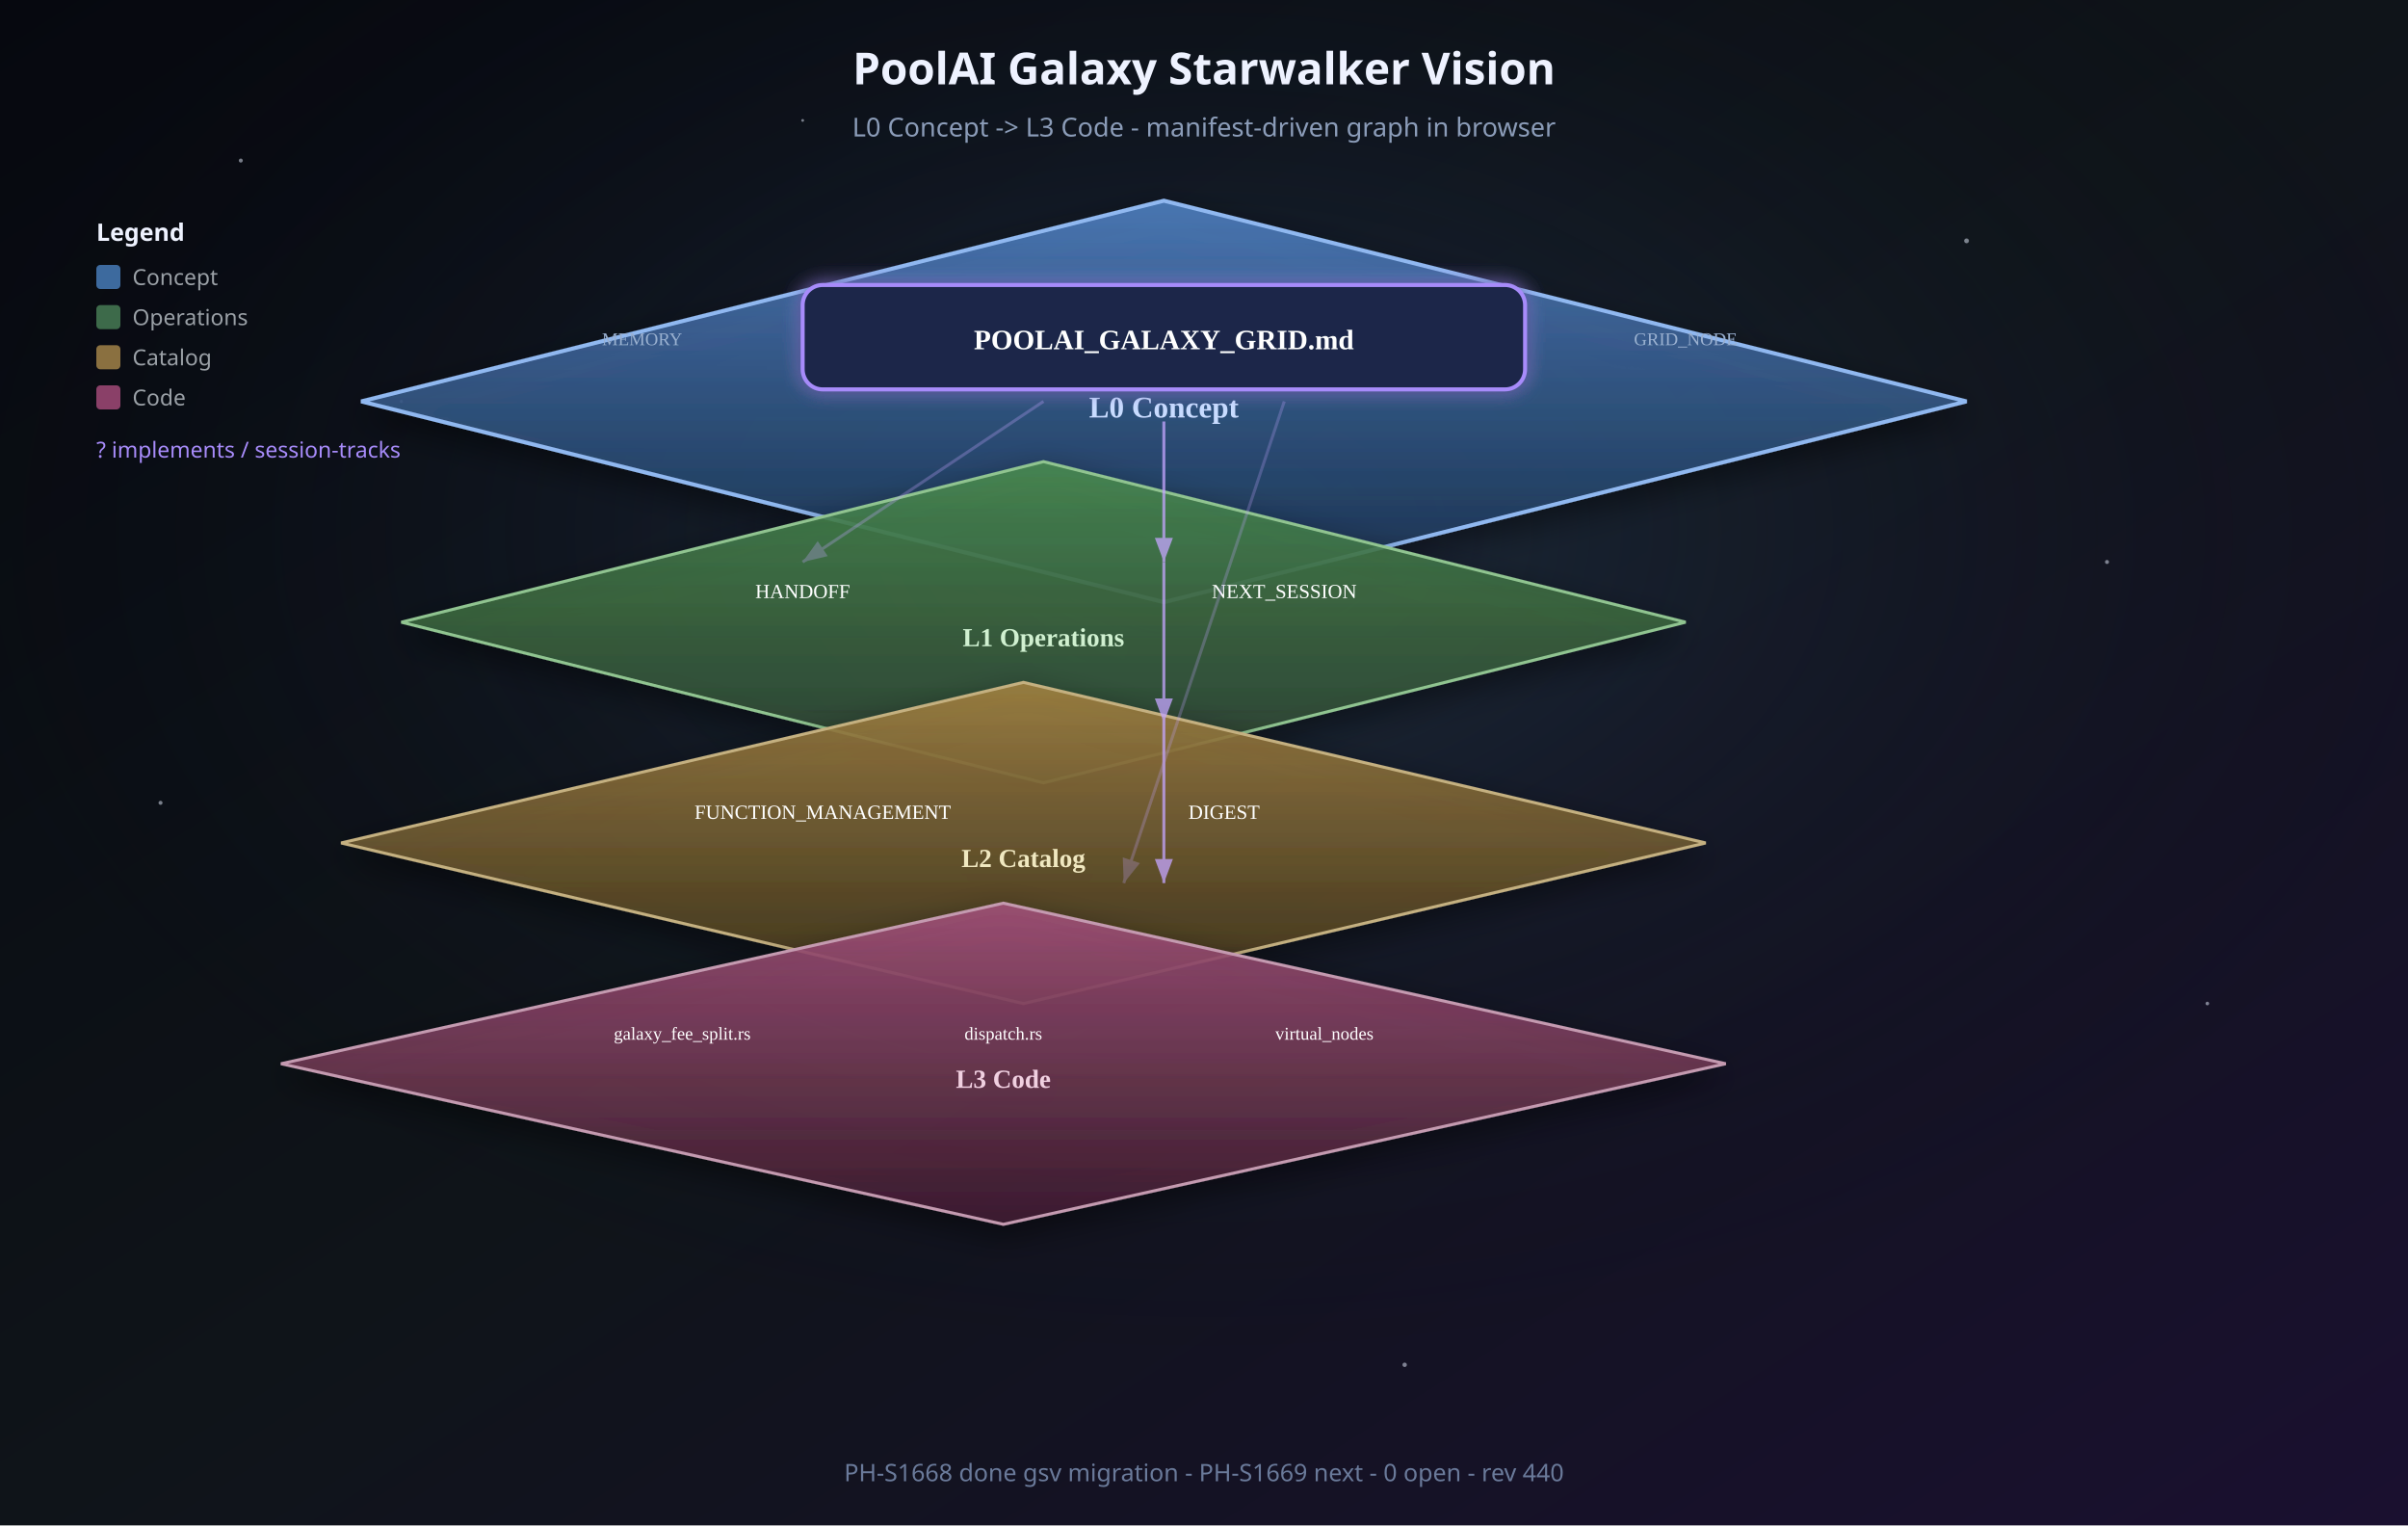
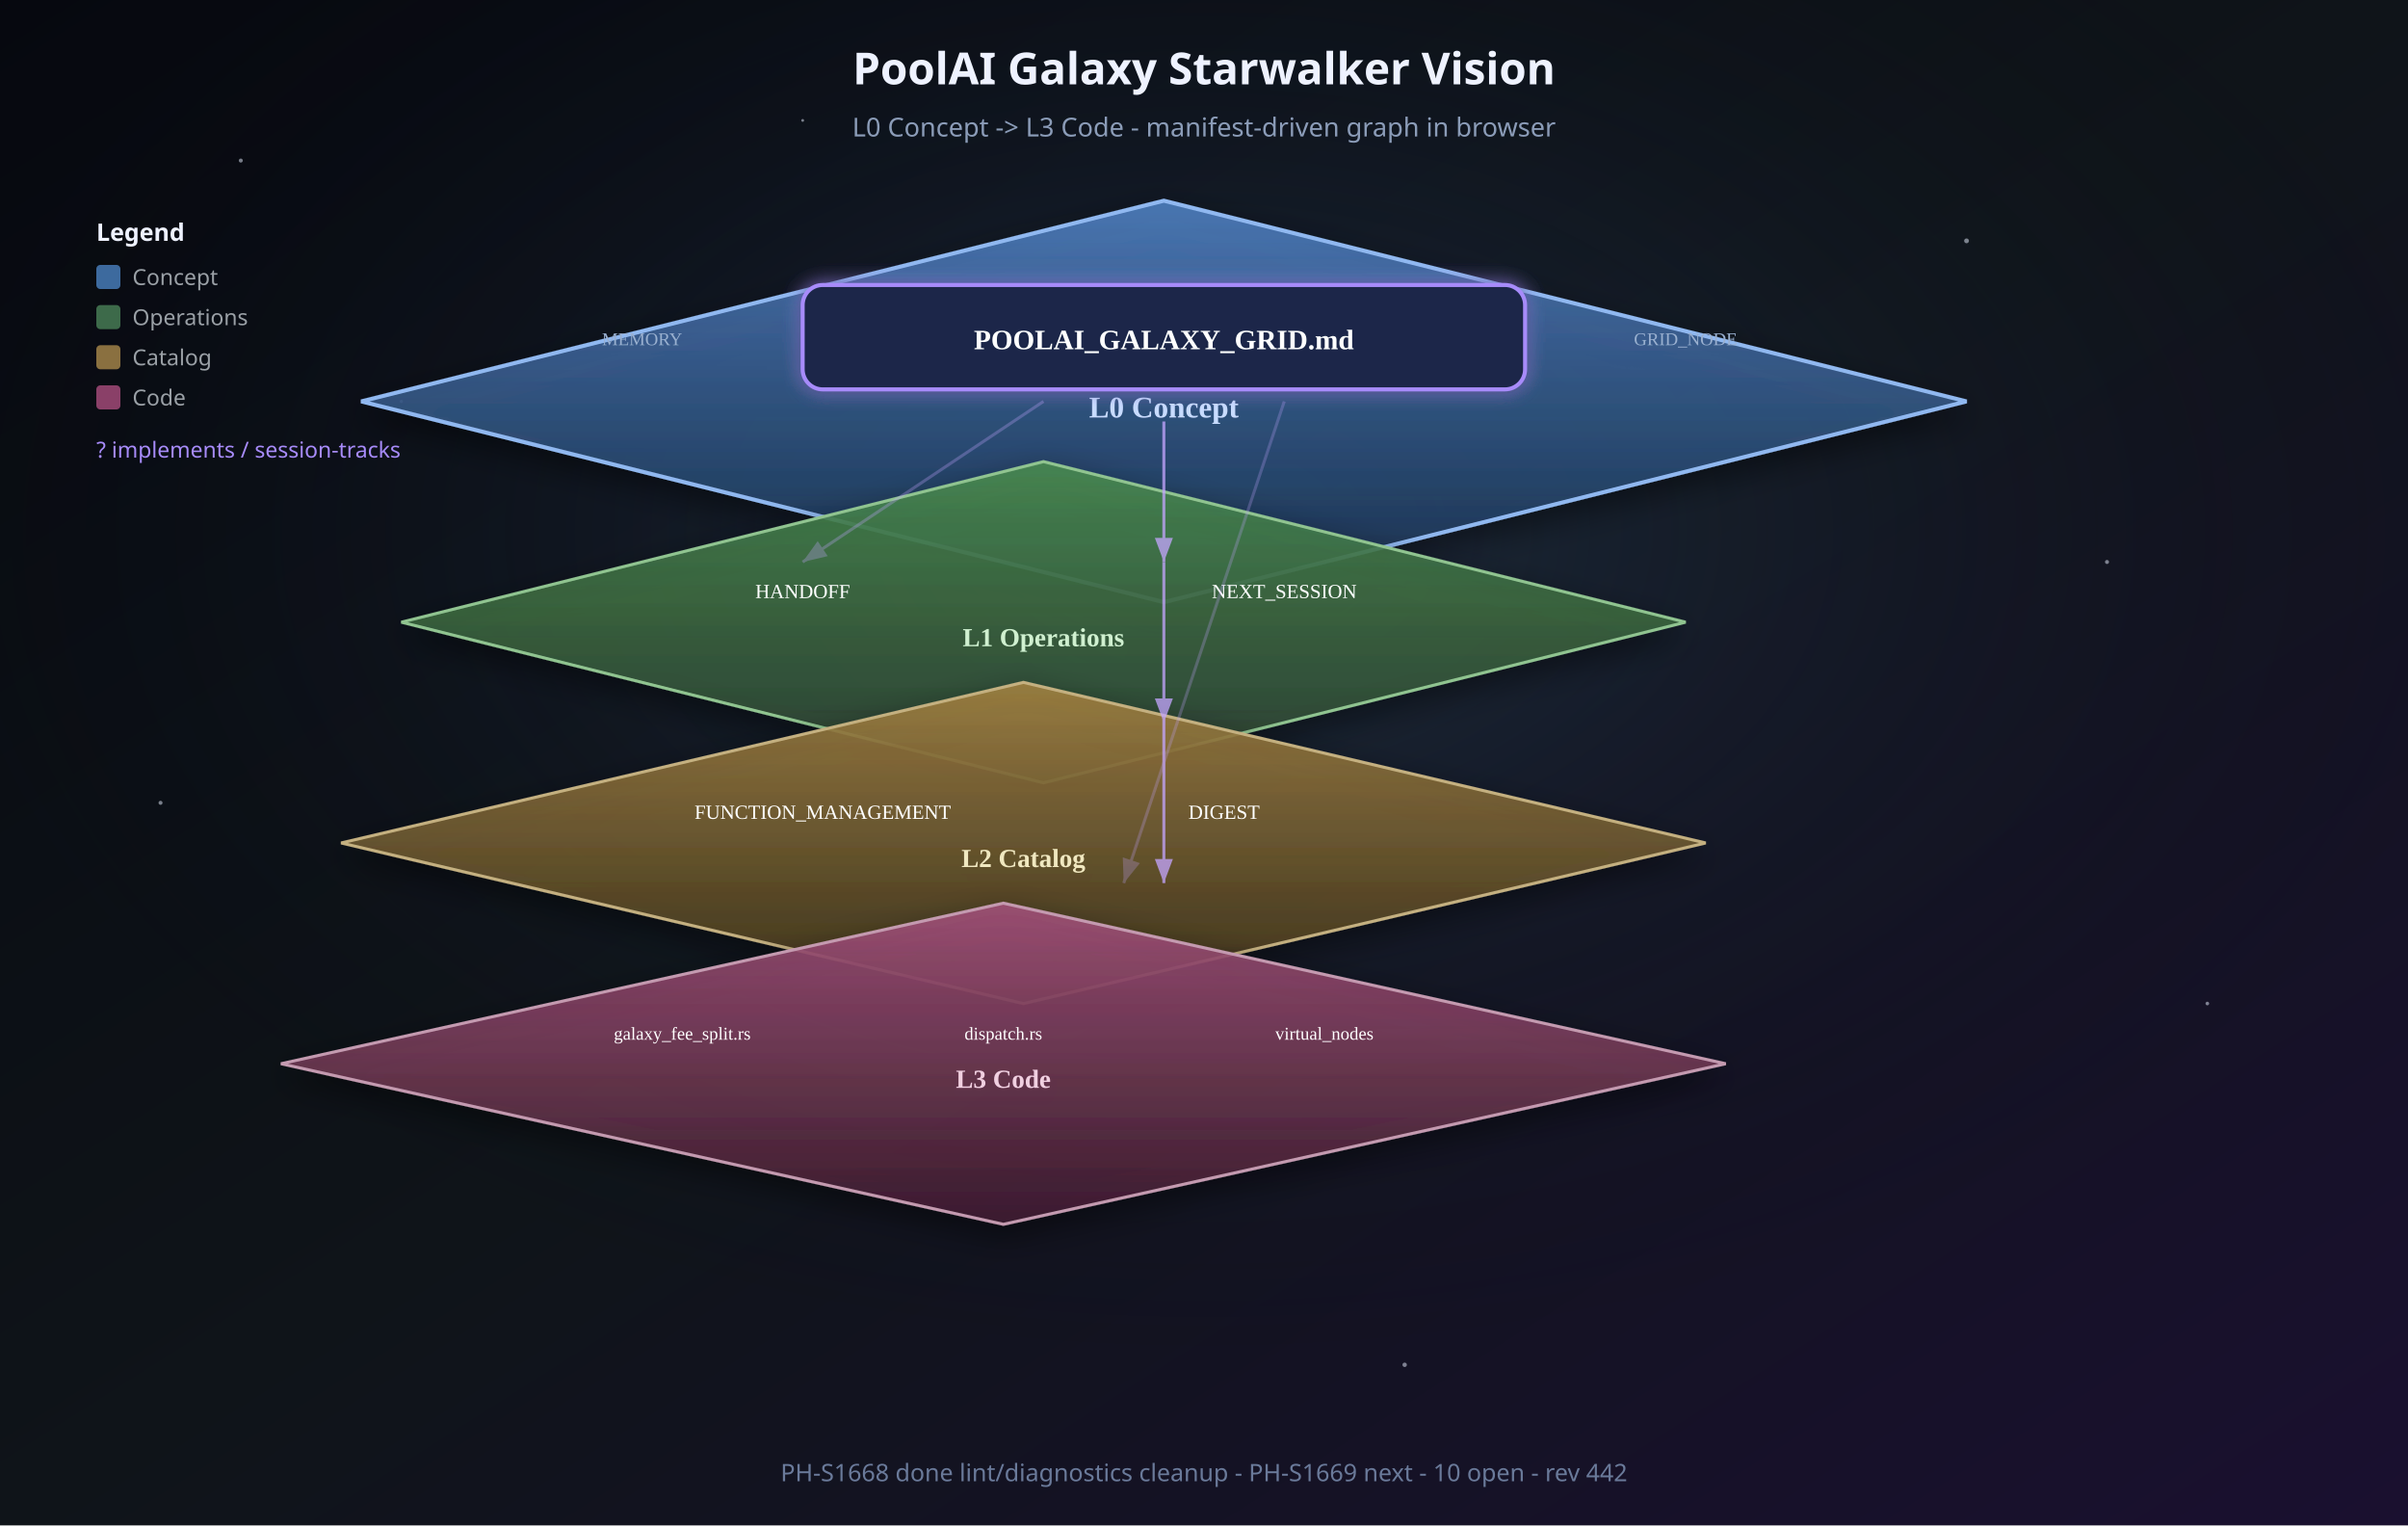
<svg xmlns="http://www.w3.org/2000/svg" viewBox="0 0 1200 760" role="img" aria-labelledby="title desc">
  <defs>
    <linearGradient id="bg" x1="0%" y1="0%" x2="100%" y2="100%">
      <stop offset="0%" stop-color="#06080f" />
      <stop offset="50%" stop-color="#0f1419" />
      <stop offset="100%" stop-color="#1a1030" />
    </linearGradient>
    <radialGradient id="nebula" cx="50%" cy="35%" r="55%">
      <stop offset="0%" stop-color="#3d5a8a" stop-opacity="0.35" />
      <stop offset="100%" stop-color="#06080f" stop-opacity="0" />
    </radialGradient>
    <linearGradient id="planeL0" x1="0%" y1="0%" x2="0%" y2="100%">
      <stop offset="0%" stop-color="#4a7ab8" stop-opacity="0.95" />
      <stop offset="100%" stop-color="#1e3350" stop-opacity="0.85" />
    </linearGradient>
    <linearGradient id="planeL1" x1="0%" y1="0%" x2="0%" y2="100%">
      <stop offset="0%" stop-color="#4a8a50" stop-opacity="0.9" />
      <stop offset="100%" stop-color="#2a4030" stop-opacity="0.85" />
    </linearGradient>
    <linearGradient id="planeL2" x1="0%" y1="0%" x2="0%" y2="100%">
      <stop offset="0%" stop-color="#a08040" stop-opacity="0.9" />
      <stop offset="100%" stop-color="#403520" stop-opacity="0.85" />
    </linearGradient>
    <linearGradient id="planeL3" x1="0%" y1="0%" x2="0%" y2="100%">
      <stop offset="0%" stop-color="#a05078" stop-opacity="0.9" />
      <stop offset="100%" stop-color="#402030" stop-opacity="0.85" />
    </linearGradient>
    <filter id="shadow" x="-30%" y="-30%" width="160%" height="160%">
      <feDropShadow dx="0" dy="6" stdDeviation="8" flood-color="#000" flood-opacity="0.5" />
    </filter>
    <filter id="glow" x="-50%" y="-50%" width="200%" height="200%">
      <feGaussianBlur stdDeviation="4" result="b" />
      <feMerge>
        <feMergeNode in="b" />
        <feMergeNode in="SourceGraphic" />
      </feMerge>
    </filter>
    <marker id="arrow" markerWidth="10" markerHeight="10" refX="8" refY="3" orient="auto">
      <path d="M0,0 L8,3 L0,6 Z" fill="#c4a5ff" />
    </marker>
  </defs>
  <rect width="1200" height="760" fill="url(#bg)" />
  <rect width="1200" height="760" fill="url(#nebula)" />
  <g fill="#e8f0ff" opacity="0.5">
    <circle cx="120" cy="80" r="1" />
    <circle cx="980" cy="120" r="1.2" />
    <circle cx="200" cy="200" r="0.8" />
    <circle cx="1050" cy="280" r="1" />
    <circle cx="80" cy="400" r="1" />
    <circle cx="1100" cy="500" r="0.9" />
    <circle cx="400" cy="60" r="0.7" />
    <circle cx="700" cy="680" r="1.1" />
  </g>
  <text x="600" y="42" text-anchor="middle" fill="#eef2ff" font-family="Segoe UI, system-ui, sans-serif" font-size="22" font-weight="600">PoolAI Galaxy Starwalker Vision</text>
  <text x="600" y="68" text-anchor="middle" fill="#8b9cb8" font-family="Segoe UI, system-ui, sans-serif" font-size="13">L0 Concept -&gt; L3 Code - manifest-driven graph in browser</text>
  <g transform="translate(180, 100)" filter="url(#shadow)">
    <path d="M0 100 L400 0 L800 100 L400 200 Z" fill="url(#planeL0)" stroke="#90b8f0" stroke-width="2" />
    <text x="400" y="108" text-anchor="middle" fill="#c8dcff" font-size="15" font-weight="700">L0 Concept</text>
    <g filter="url(#glow)">
      <rect x="220" y="42" width="360" height="52" rx="10" fill="#1a2848" stroke="#a78bfa" stroke-width="2" />
      <text x="400" y="74" text-anchor="middle" fill="#fff" font-size="14" font-weight="700">POOLAI_GALAXY_GRID.md</text>
    </g>
    <text x="140" y="72" text-anchor="middle" fill="#9ab0d0" font-size="9">MEMORY</text>
    <text x="660" y="72" text-anchor="middle" fill="#9ab0d0" font-size="9">GRID_NODE</text>
  </g>
  <g transform="translate(200, 230)" filter="url(#shadow)">
    <path d="M0 80 L320 0 L640 80 L320 160 Z" fill="url(#planeL1)" stroke="#90c490" stroke-width="1.5" />
    <text x="320" y="92" text-anchor="middle" fill="#d0f0d0" font-size="13" font-weight="600">L1 Operations</text>
    <text x="200" y="68" text-anchor="middle" fill="#fff" font-size="10">HANDOFF</text>
    <text x="440" y="68" text-anchor="middle" fill="#fff" font-size="10">NEXT_SESSION</text>
  </g>
  <g transform="translate(170, 340)" filter="url(#shadow)">
    <path d="M0 80 L340 0 L680 80 L340 160 Z" fill="url(#planeL2)" stroke="#c4b080" stroke-width="1.5" />
    <text x="340" y="92" text-anchor="middle" fill="#f0e8c0" font-size="13" font-weight="600">L2 Catalog</text>
    <text x="240" y="68" text-anchor="middle" fill="#fff" font-size="10">FUNCTION_MANAGEMENT</text>
    <text x="440" y="68" text-anchor="middle" fill="#fff" font-size="10">DIGEST</text>
  </g>
  <g transform="translate(140, 450)" filter="url(#shadow)">
    <path d="M0 80 L360 0 L720 80 L360 160 Z" fill="url(#planeL3)" stroke="#c49ab0" stroke-width="1.5" />
    <text x="360" y="92" text-anchor="middle" fill="#f0d0e0" font-size="13" font-weight="600">L3 Code</text>
    <text x="200" y="68" text-anchor="middle" fill="#fff" font-size="9">galaxy_fee_split.rs</text>
    <text x="360" y="68" text-anchor="middle" fill="#fff" font-size="9">dispatch.rs</text>
    <text x="520" y="68" text-anchor="middle" fill="#fff" font-size="9">virtual_nodes</text>
  </g>
  <g fill="none" stroke="#c4a5ff" stroke-width="1.5" marker-end="url(#arrow)" opacity="0.75">
    <path d="M580 210 L580 280" />
    <path d="M580 280 L580 360" />
    <path d="M580 360 L580 440" />
    <path d="M520 200 L400 280" opacity="0.4" />
    <path d="M640 200 L560 440" opacity="0.35" />
  </g>
  <g transform="translate(48, 120)" font-family="Segoe UI, system-ui, sans-serif" font-size="11">
    <text x="0" y="0" fill="#eef2ff" font-weight="600" font-size="12">Legend</text>
    <rect x="0" y="12" width="12" height="12" rx="2" fill="#3d6a9e" />
    <text x="18" y="22" fill="#9aa0a6">Concept</text>
    <rect x="0" y="32" width="12" height="12" rx="2" fill="#3d6a4a" />
    <text x="18" y="42" fill="#9aa0a6">Operations</text>
    <rect x="0" y="52" width="12" height="12" rx="2" fill="#8a7040" />
    <text x="18" y="62" fill="#9aa0a6">Catalog</text>
    <rect x="0" y="72" width="12" height="12" rx="2" fill="#8a4068" />
    <text x="18" y="82" fill="#9aa0a6">Code</text>
    <text x="0" y="108" fill="#a78bfa">? implements / session-tracks</text>
  </g>
-   <text x="600" y="738" text-anchor="middle" fill="#6a7a9a" font-family="Segoe UI, system-ui, sans-serif" font-size="12">PH-S1668 done gsv migration - PH-S1669 next - 0 open - rev 440</text>
+   <text x="600" y="738" text-anchor="middle" fill="#6a7a9a" font-family="Segoe UI, system-ui, sans-serif" font-size="12">PH-S1668 done lint/diagnostics cleanup - PH-S1669 next - 10 open - rev 442</text>
</svg>
